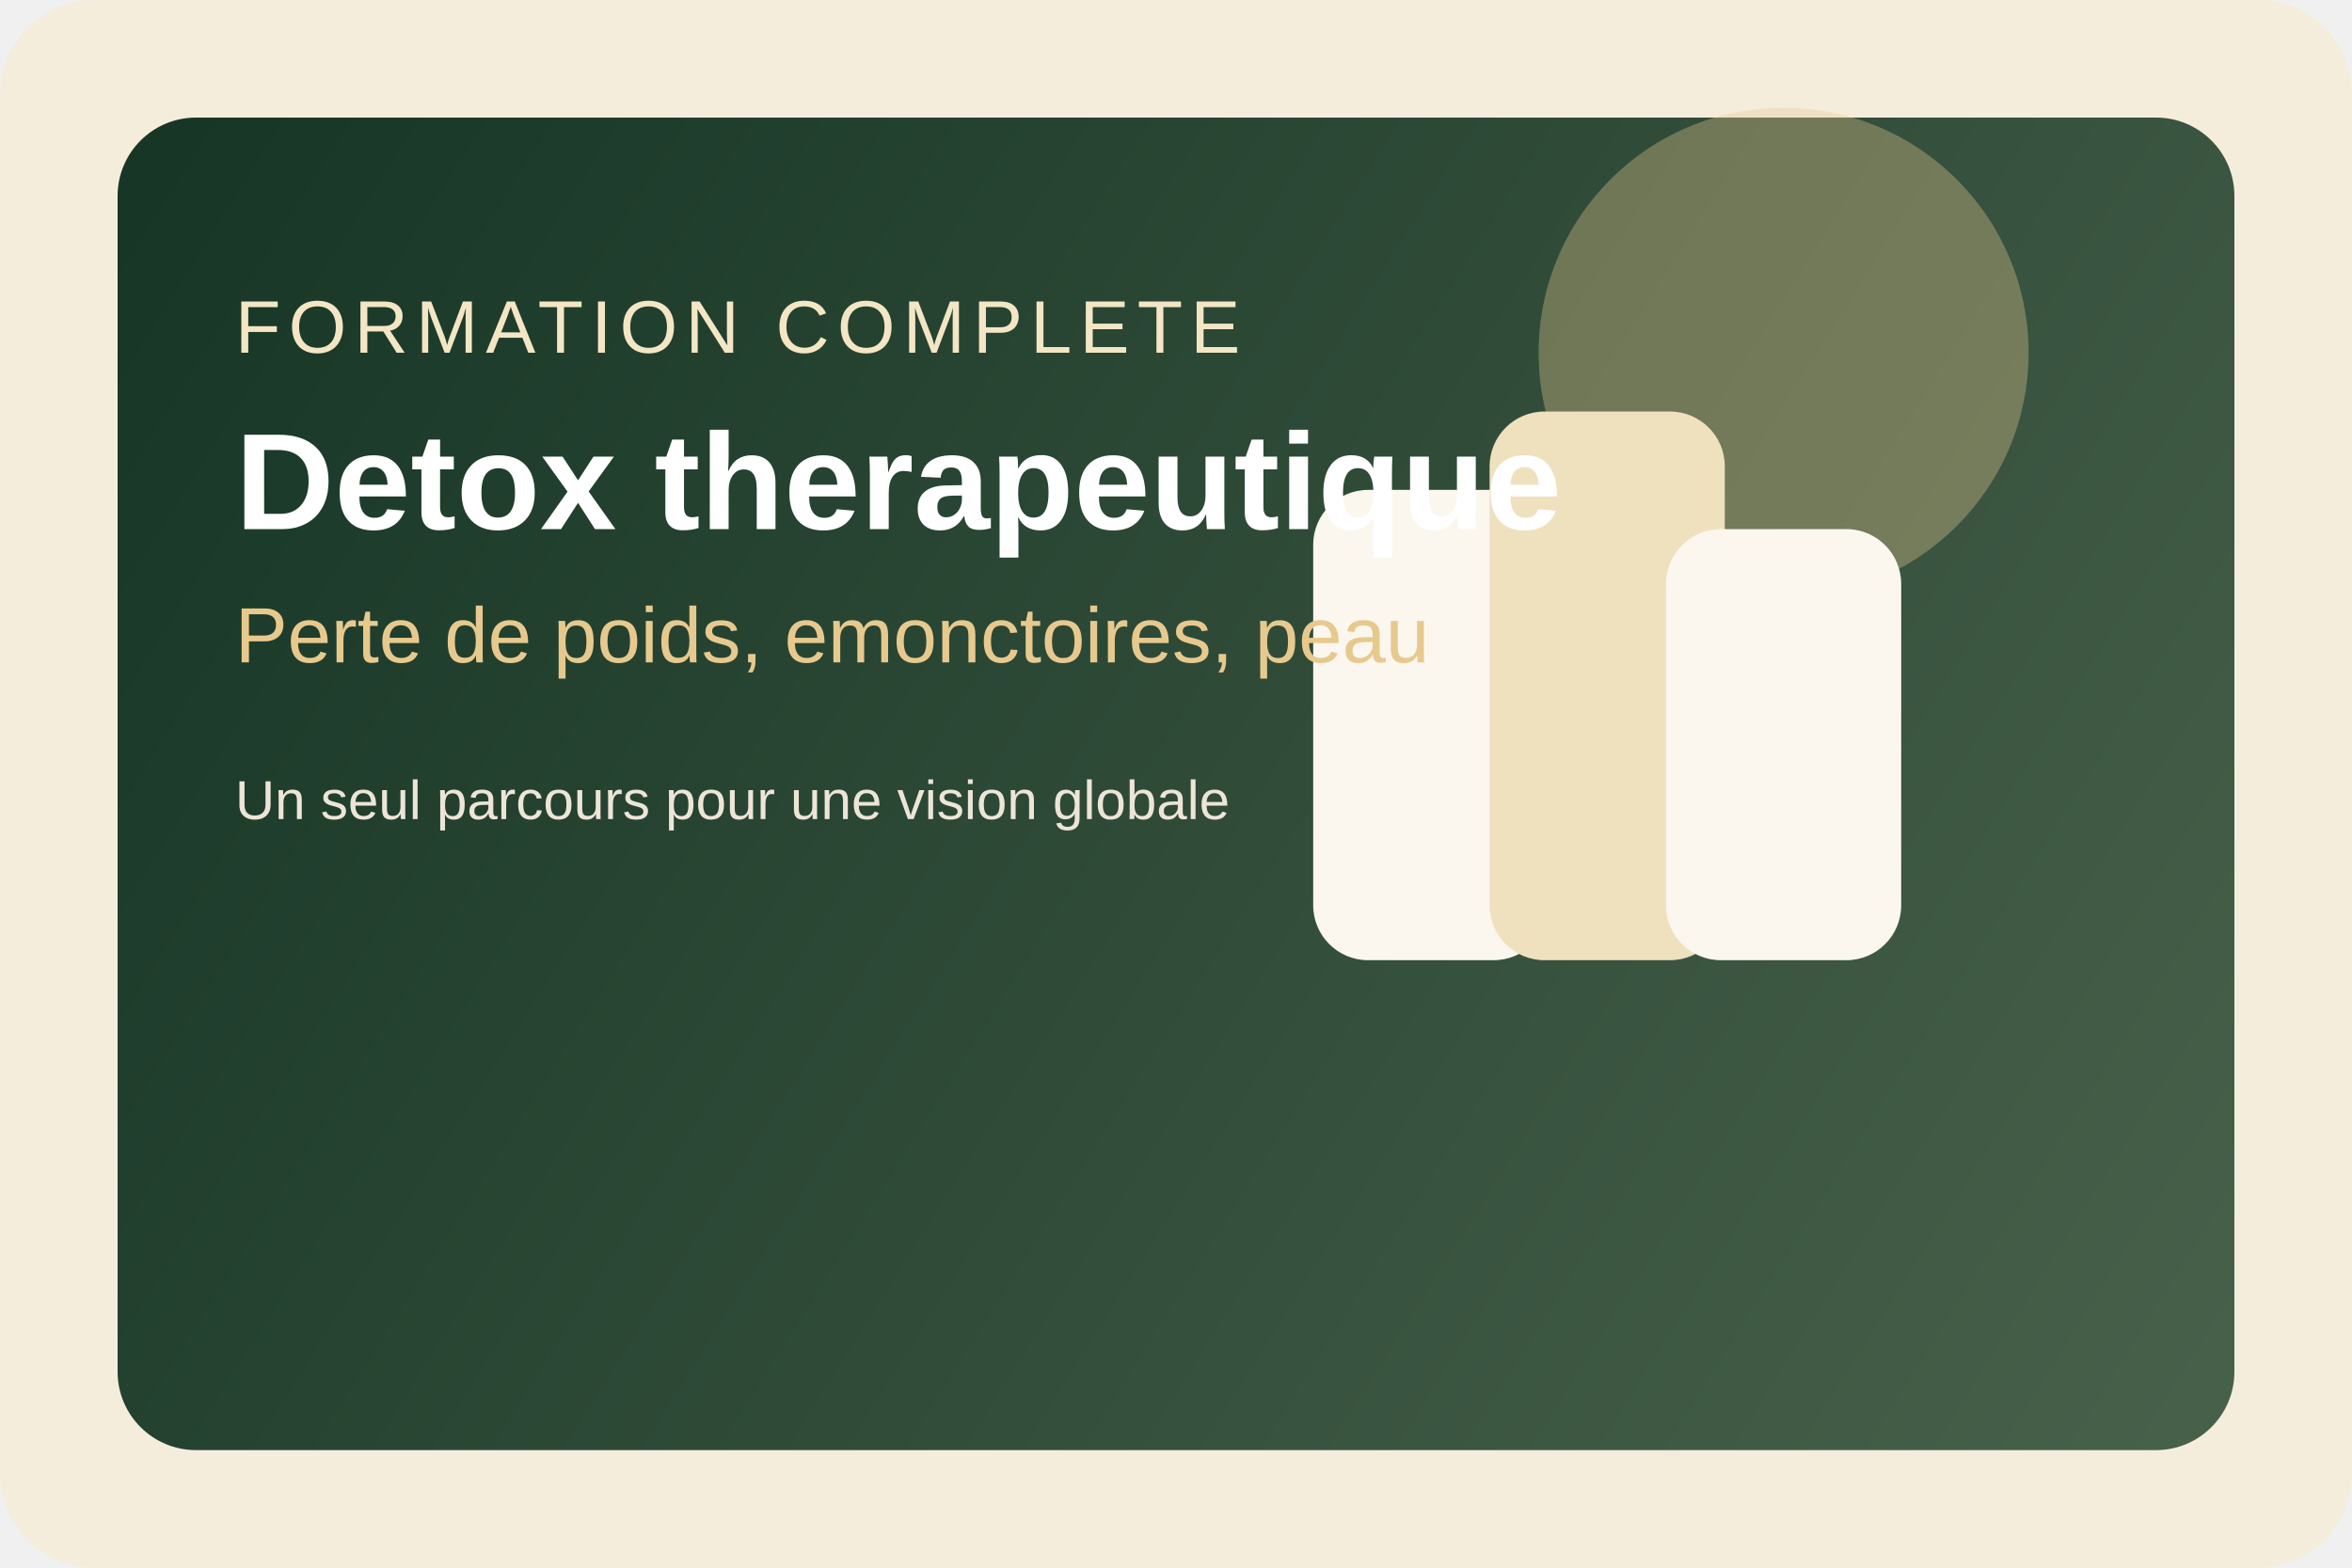
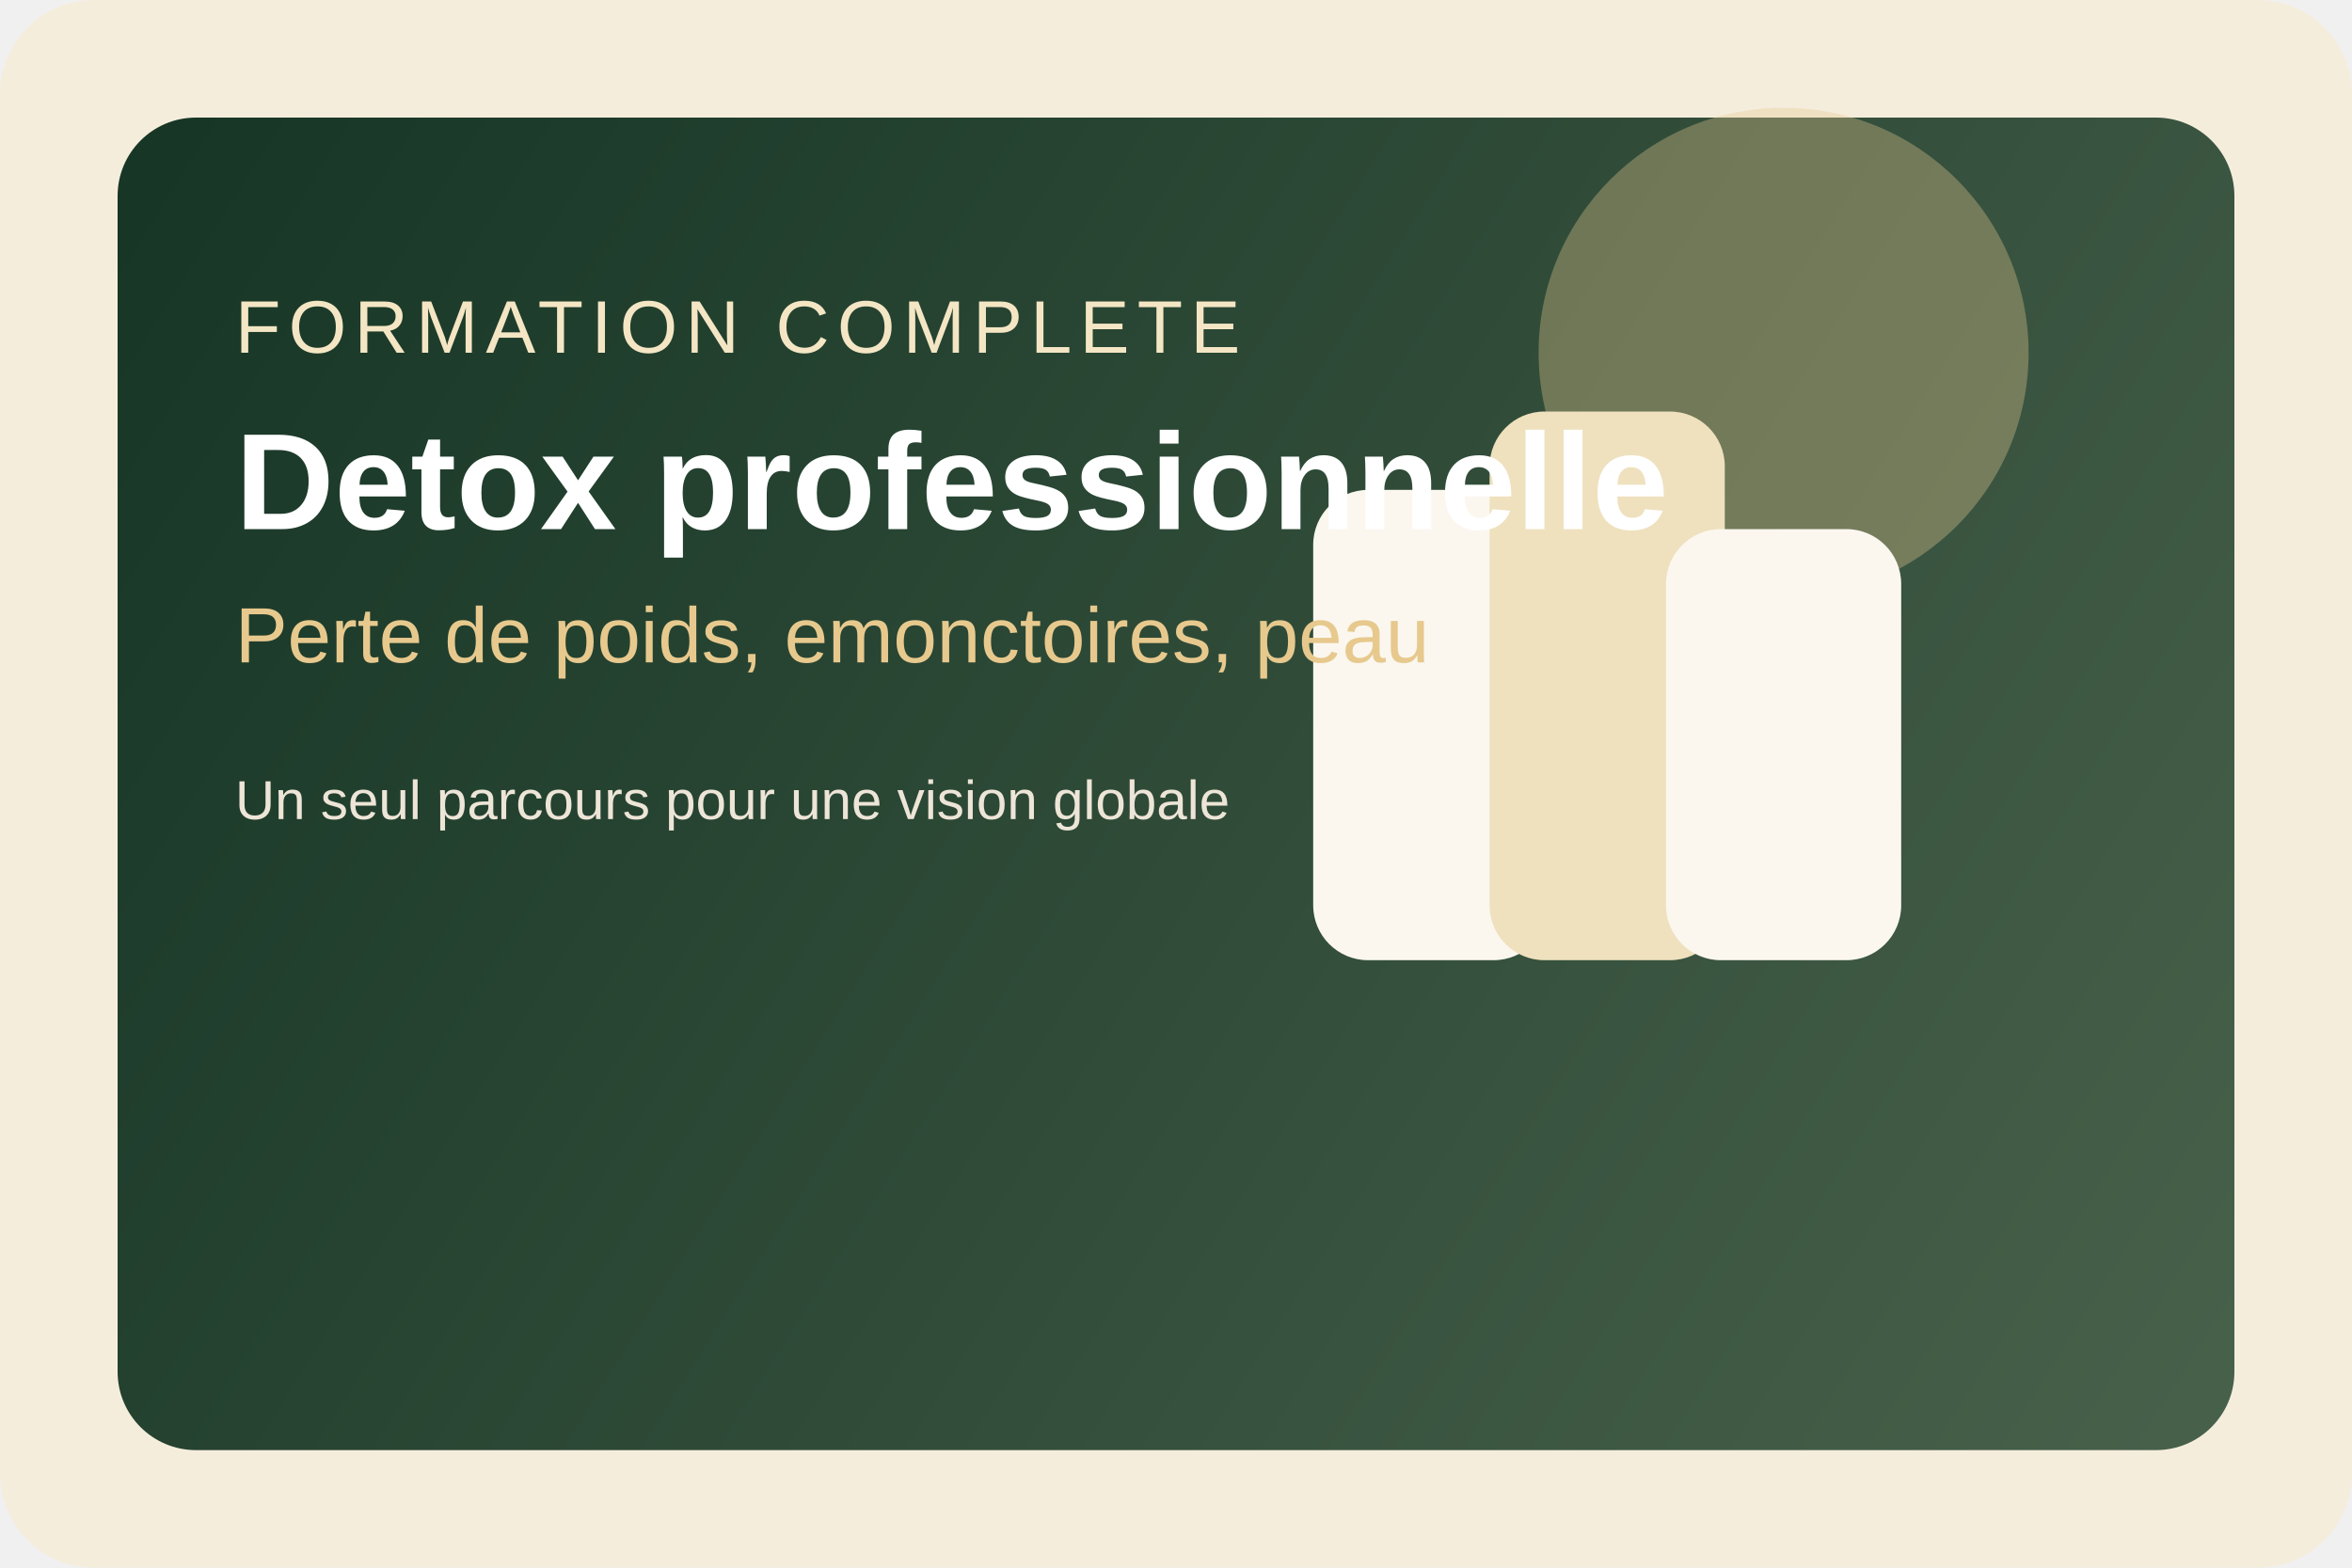
<svg xmlns="http://www.w3.org/2000/svg" width="1200" height="800" viewBox="0 0 1200 800" fill="none">
  <rect width="1200" height="800" rx="48" fill="#F5EDDC" />
  <rect x="60" y="60" width="1080" height="680" rx="40" fill="url(#a)" />
  <circle cx="910" cy="180" r="125" fill="#E5C98F" fill-opacity=".35" />
  <rect x="670" y="250" width="120" height="240" rx="28" fill="#FBF7EF" />
  <rect x="760" y="210" width="120" height="280" rx="28" fill="#EFE1BE" />
  <rect x="850" y="270" width="120" height="220" rx="28" fill="#FBF7EF" />
  <text x="120" y="180" fill="#F4E6C4" font-size="38" font-family="Arial, sans-serif" letter-spacing="4">FORMATION COMPLETE</text>
-   <text x="120" y="270" fill="white" font-size="70" font-weight="700" font-family="Arial, sans-serif">Detox therapeutique</text>
+   <text x="120" y="270" fill="white" font-size="70" font-weight="700" font-family="Arial, sans-serif">Detox professionnelle</text>
  <text x="120" y="338" fill="#E7C98E" font-size="40" font-family="Arial, sans-serif">Perte de poids, emonctoires, peau</text>
  <text x="120" y="418" fill="#EDE5D7" font-size="28" font-family="Arial, sans-serif">Un seul parcours pour une vision globale</text>
  <defs>
    <linearGradient id="a" x1="60" y1="60" x2="1140" y2="740" gradientUnits="userSpaceOnUse">
      <stop stop-color="#163525" />
      <stop offset="1" stop-color="#48614B" />
    </linearGradient>
  </defs>
</svg>
